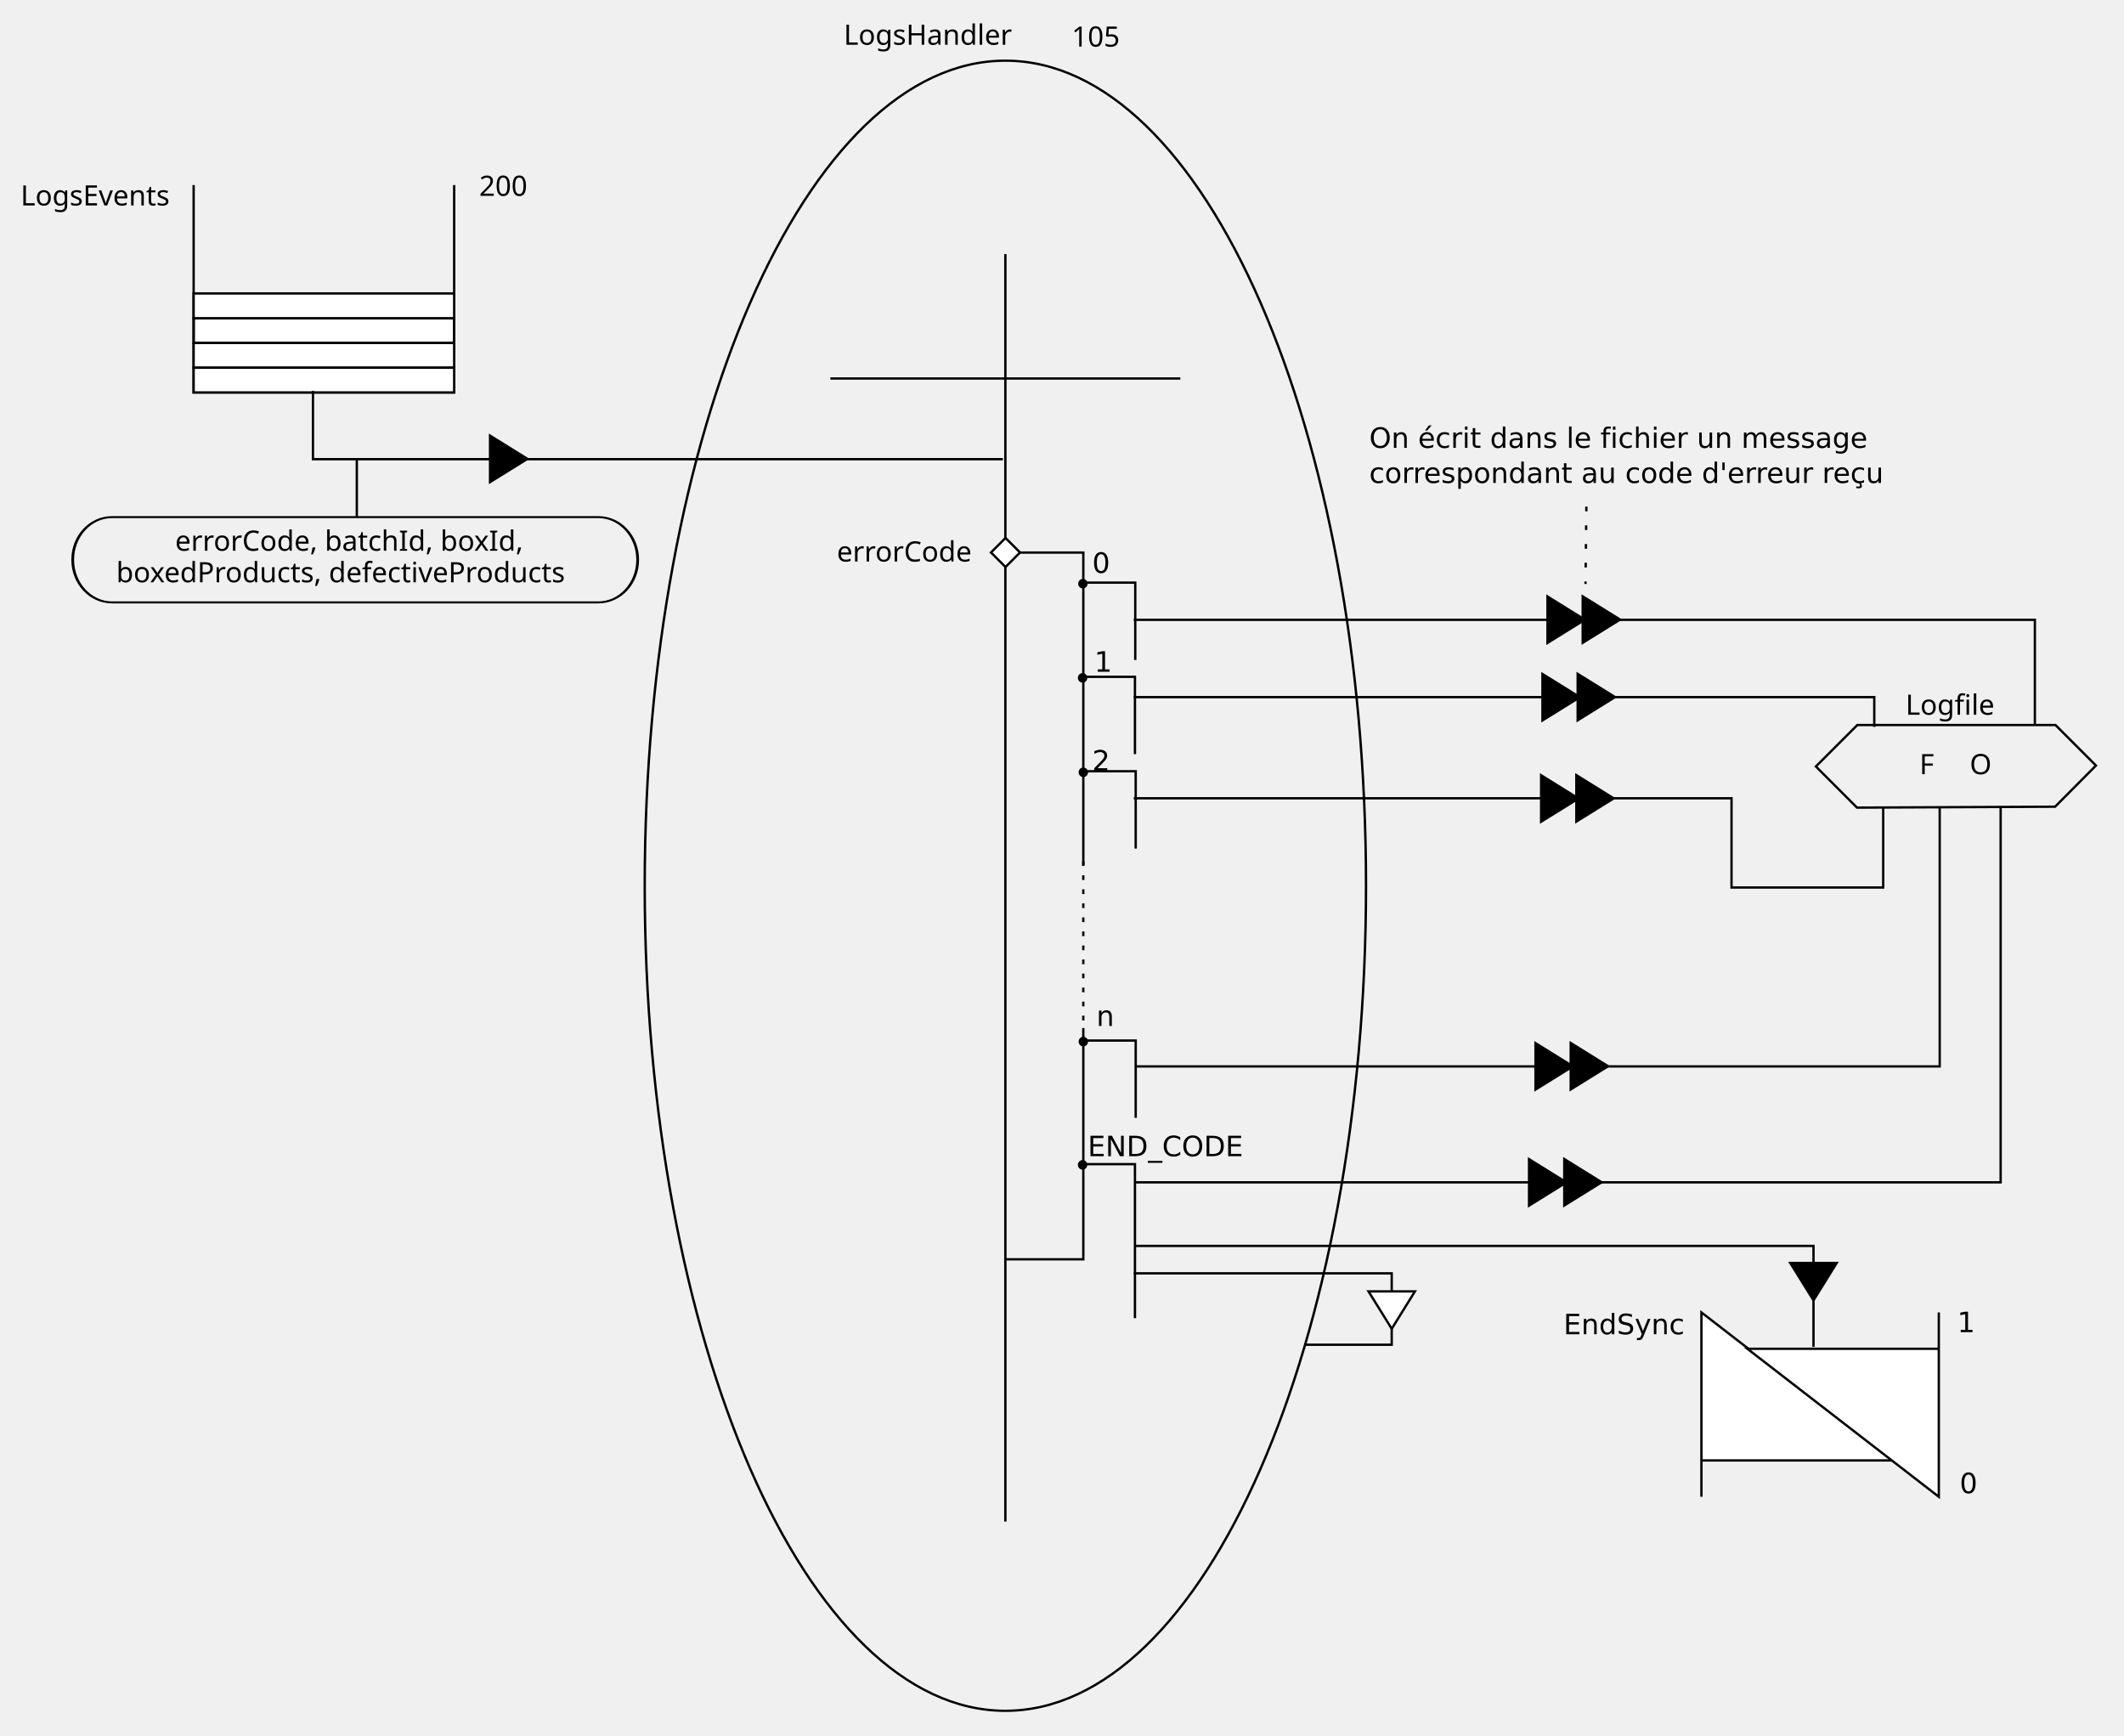
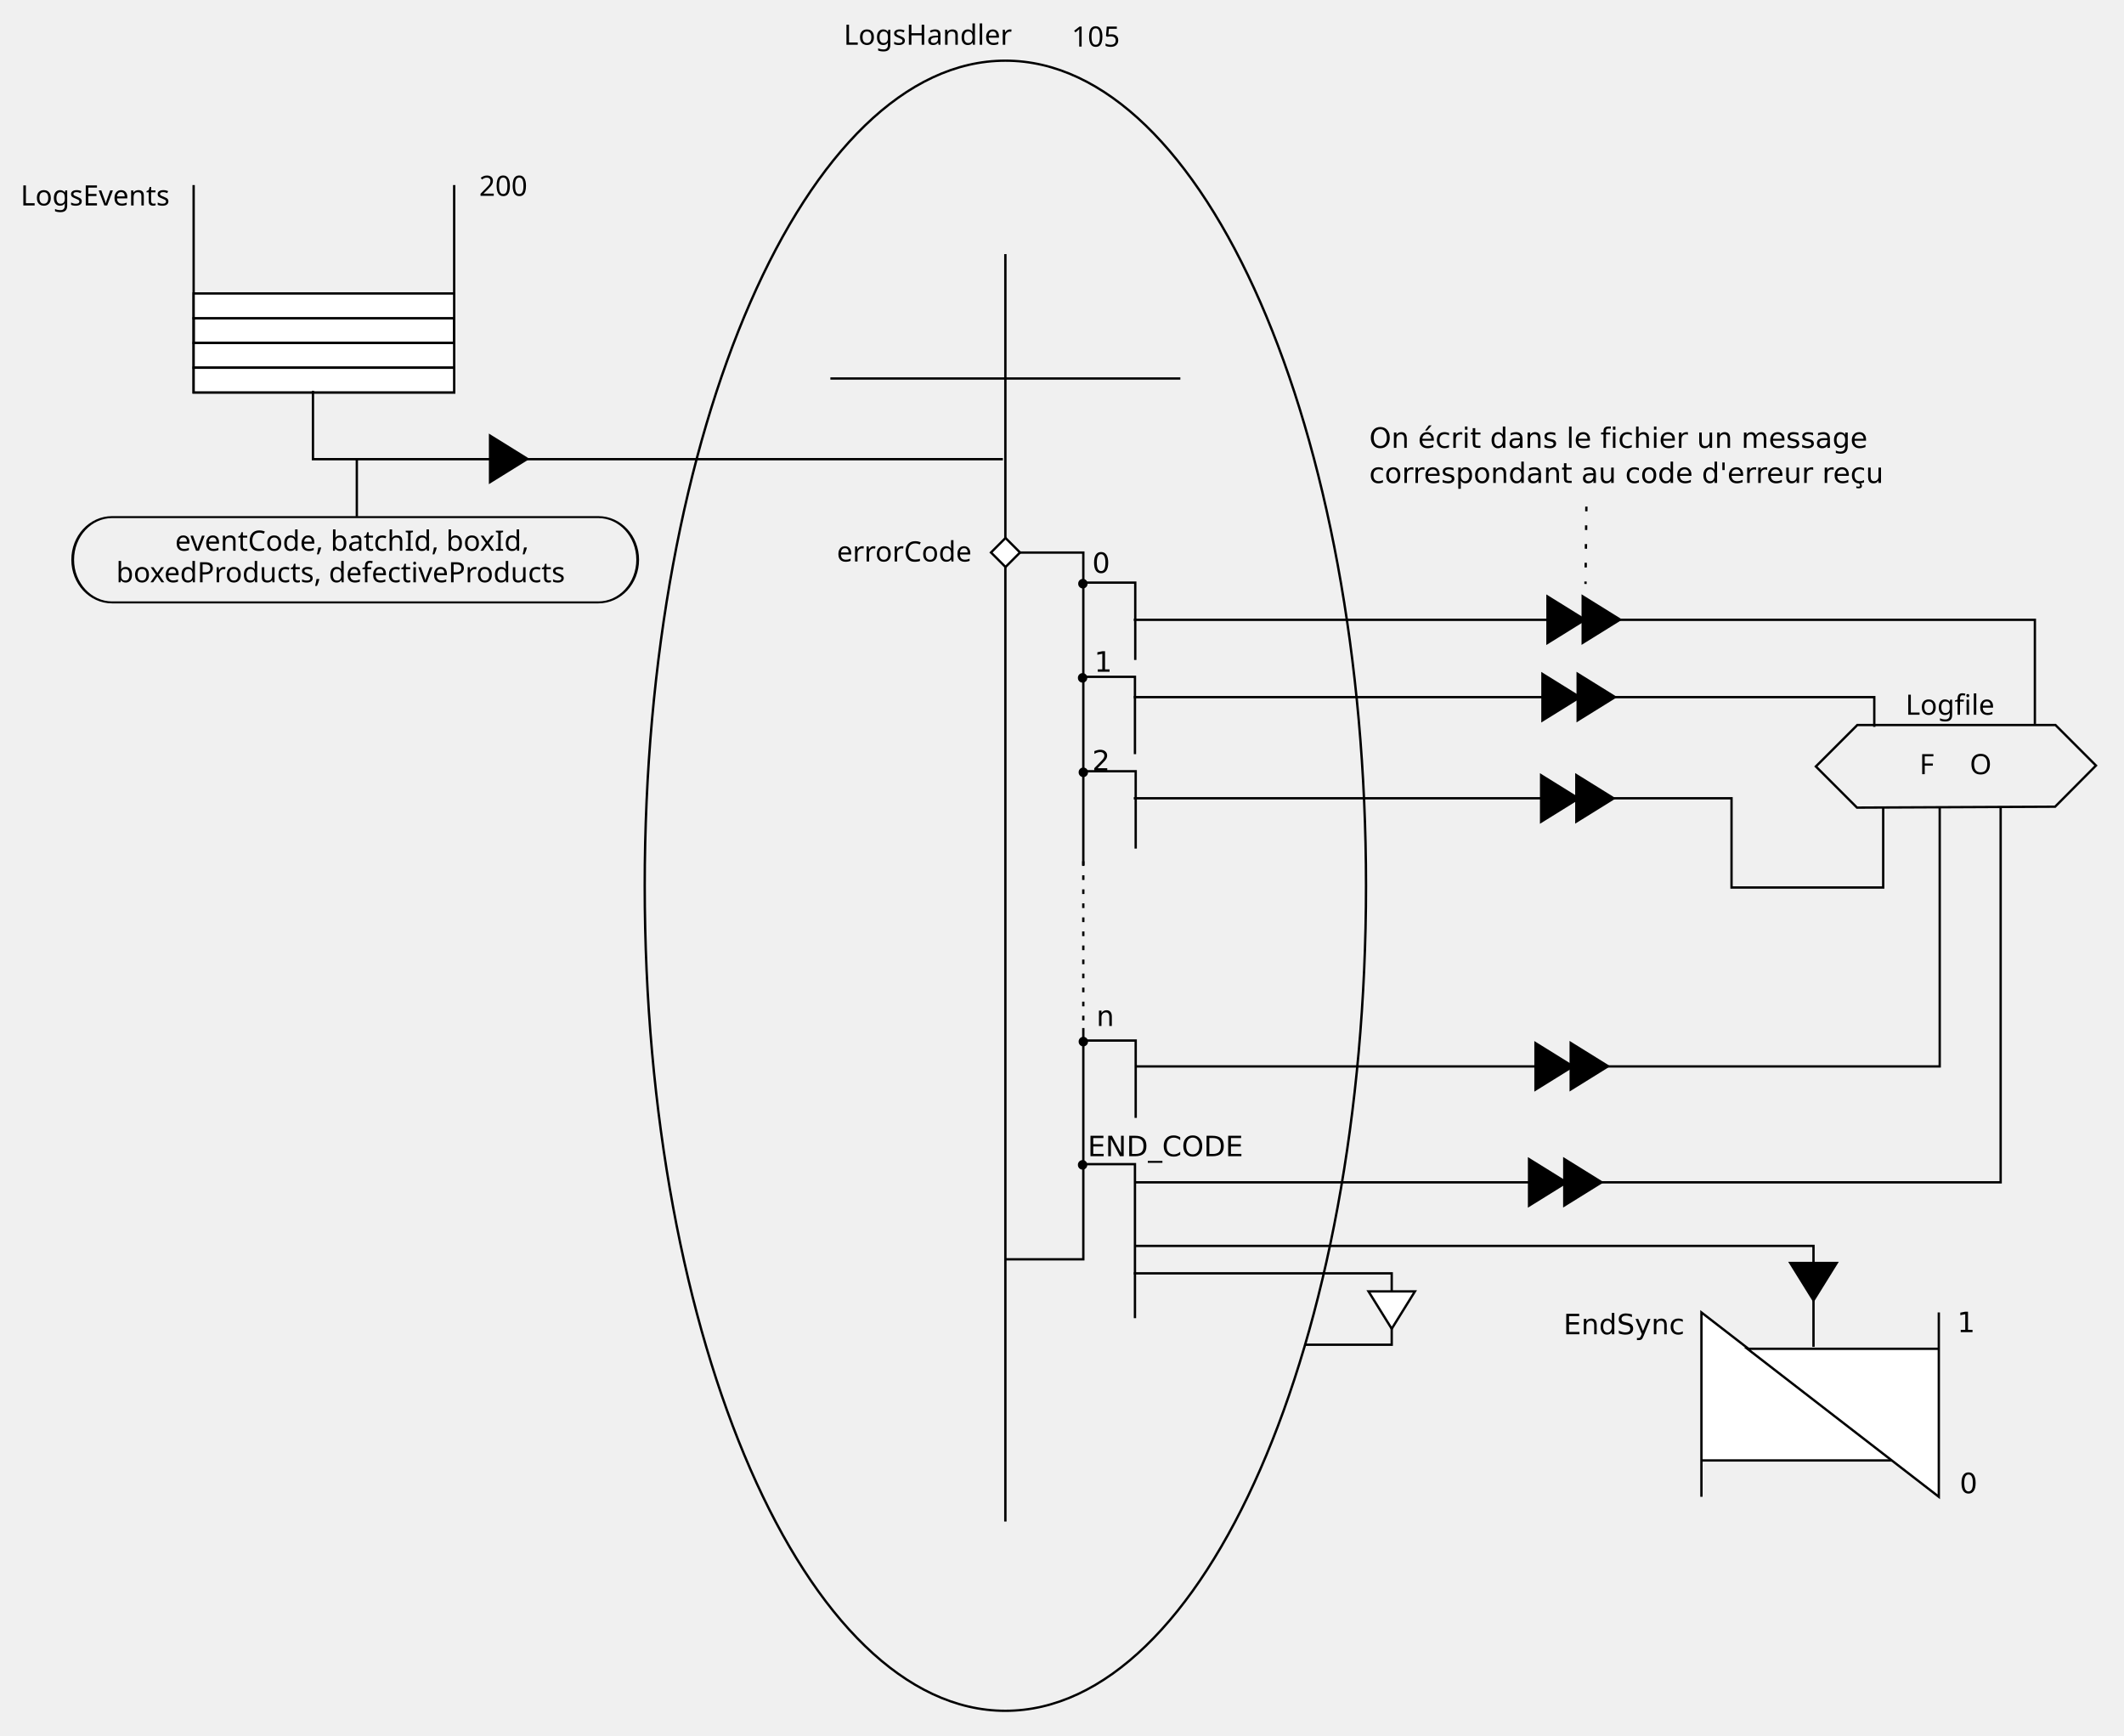
<svg xmlns="http://www.w3.org/2000/svg" version="1.1" id="Layer_1" x="0px" y="0px" width="907.883" height="741.652" viewBox="0 0 907.883 741.652" xml:space="preserve">
  <defs id="defs103">
    <marker orient="auto" refY="0" refX="0" id="Arrow2Lend" style="overflow:visible">
      <path id="path4128" style="font-size:12px;fill-rule:evenodd;stroke-width:0.625;stroke-linejoin:round" d="M 8.719,4.034 -2.207,0.016 8.719,-4.002 c -1.745,2.372 -1.735,5.617 -6e-7,8.035 z" transform="matrix(-1.1,0,0,-1.1,-1.1,0)" />
    </marker>
  </defs>
  <g id="g3850" transform="translate(54.49434,-34.35297)">
    <rect id="rect31" height="10.577" width="111.363" style="fill:#ffffff;stroke:#000000;stroke-width:1" y="170.348" x="28.275" />
    <polyline transform="translate(-5.517628,-8.644441)" id="polyline27" points="145.157,122.088 145.157,210.724 33.793,210.724 33.793,122.088 " style="fill:none;stroke:#000000;stroke-width:1" />
    <rect id="rect29" height="10.577" width="111.363" style="fill:#ffffff;stroke:#000000;stroke-width:1" y="159.771" x="28.275" />
    <rect id="rect33" height="10.577" width="111.363" style="fill:#ffffff;stroke:#000000;stroke-width:1" y="180.925" x="28.275" />
    <rect id="rect35" height="10.577" width="111.363" style="fill:#ffffff;stroke:#000000;stroke-width:1" y="191.502" x="28.275" />
  </g>
  <text style="font-size:12px;font-family:MyriadPro-Regular" id="text39" x="8.822" y="87.801">LogsEvents</text>
  <g id="g2917" transform="matrix(1.824297,0,0,1.758623,-963.5486,-288.8494)">
    <ellipse id="ellipse79" ry="200.504" rx="84.5" cy="379.496" cx="354.5" style="fill:none;stroke:#000000;stroke-width:0.558" d="M 439,379.496 C 439,490.231 401.168,580 354.5,580 307.832,580 270,490.231 270,379.496 c 0,-110.735 37.832,-200.504 84.5,-200.504 46.668,0 84.5,89.769 84.5,200.504 z" transform="translate(409.237,0)" />
    <line id="line81" y2="534" x2="763.737" y1="226" x1="763.737" style="fill:none;stroke:#000000;stroke-width:0.558" />
    <line id="line83" y2="256.228" x2="804.737" y1="256.228" x1="722.737" style="fill:none;stroke:#000000;stroke-width:0.558" />
  </g>
  <text style="font-size:12px;font-family:MyriadPro-Regular" id="text87" x="360.653" y="19.117">LogsHandler</text>
  <polygon style="stroke:#000000;stroke-width:1" points="99.125,423 83.15,413.079 83.15,432.922 " id="polygon91" transform="translate(126.3157,-226.887)" />
  <rect id="rect3454-8" width="8.776" height="8.776" x="466.491" y="-141.334" style="fill:#ffffff;fill-opacity:1;stroke:#000000;stroke-width:1;stroke-opacity:1" transform="matrix(0.7071068,0.7071068,-0.7071068,0.7071068,0,0)" />
  <path style="fill:none;stroke:#000000;stroke-width:1px;stroke-linecap:butt;stroke-linejoin:miter;stroke-opacity:1" d="m 435.936,236.155 27.119,0 0,133.644 m 0,69.56 0,98.835 -33.415,0" id="path2900" />
  <path id="path4411" d="m 462.373,249 22.881,0 0,33.051" style="fill:none;stroke:#000000;stroke-width:1px;stroke-linecap:butt;stroke-linejoin:miter;stroke-opacity:1" />
  <path id="path4411-6" d="m 462.244,289.254 22.881,0 0,33.051" style="fill:none;stroke:#000000;stroke-width:1px;stroke-linecap:butt;stroke-linejoin:miter;stroke-opacity:1" />
  <path transform="translate(67.00362,209.8576)" d="m 397.246,79.846 a 1.51,1.51 0 1 1 -3.019,0 1.51,1.51 0 1 1 3.019,0 z" id="path4026-8" style="fill:#000000;fill-opacity:1;stroke:#000000;stroke-width:1;stroke-miterlimit:4;stroke-opacity:1;stroke-dasharray:none;stroke-dashoffset:0" />
  <path id="path4411-7" d="m 462.562,329.614 22.881,0 0,33.051" style="fill:none;stroke:#000000;stroke-width:1px;stroke-linecap:butt;stroke-linejoin:miter;stroke-opacity:1" />
  <path transform="translate(67.32142,250.2178)" d="m 397.246,79.846 a 1.51,1.51 0 1 1 -3.019,0 1.51,1.51 0 1 1 3.019,0 z" id="path4026-85" style="fill:#000000;fill-opacity:1;stroke:#000000;stroke-width:1;stroke-miterlimit:4;stroke-opacity:1;stroke-dasharray:none;stroke-dashoffset:0" />
  <path id="path4411-9" d="m 462.562,444.703 22.881,0 0,33.051" style="fill:none;stroke:#000000;stroke-width:1px;stroke-linecap:butt;stroke-linejoin:miter;stroke-opacity:1" />
  <path transform="translate(67.32141,365.3068)" d="m 397.246,79.846 a 1.51,1.51 0 1 1 -3.019,0 1.51,1.51 0 1 1 3.019,0 z" id="path4026-83" style="fill:#000000;fill-opacity:1;stroke:#000000;stroke-width:1;stroke-miterlimit:4;stroke-opacity:1;stroke-dasharray:none;stroke-dashoffset:0" />
  <path id="path4411-64" d="m 462.88,497.53 22.246,0 0,65.824" style="fill:none;stroke:#000000;stroke-width:1px;stroke-linecap:butt;stroke-linejoin:miter;stroke-opacity:1" />
  <path transform="translate(67.00362,417.9847)" d="m 397.246,79.846 a 1.51,1.51 0 1 1 -3.019,0 1.51,1.51 0 1 1 3.019,0 z" id="path4026-7" style="fill:#000000;fill-opacity:1;stroke:#000000;stroke-width:1;stroke-miterlimit:4;stroke-opacity:1;stroke-dasharray:none;stroke-dashoffset:0" />
  <path id="path4461" d="m 463.046,368.08 0,69.28" style="fill:none;stroke:#000000;stroke-width:1;stroke-linecap:butt;stroke-linejoin:miter;stroke-miterlimit:4;stroke-opacity:1;stroke-dasharray:2, 4;stroke-dashoffset:0" />
  <path id="path4463" d="m 484.618,264.89 385.17,0 0,44.492" style="fill:none;stroke:#000000;stroke-width:1px;stroke-linecap:butt;stroke-linejoin:miter;stroke-opacity:1" />
  <path id="path4467" d="m 484.618,341.161 255.508,0 0,38.136 64.831,0 0,-34.322" style="fill:none;stroke:#000000;stroke-width:1px;stroke-linecap:butt;stroke-linejoin:miter;stroke-opacity:1" />
  <path id="path4469" d="m 485.517,455.759 343.593,0 0,-110.785" style="fill:none;stroke:#000000;stroke-width:1px;stroke-linecap:butt;stroke-linejoin:miter;stroke-opacity:1" />
  <path id="path4473" d="m 484.618,297.94 316.525,0 0,12.712" style="fill:none;stroke:#000000;stroke-width:1px;stroke-linecap:butt;stroke-linejoin:miter;stroke-opacity:1" />
  <path id="path5265" d="m 484.826,505.296 370.332,0 0,-160.242" style="fill:none;stroke:#000000;stroke-width:1px;stroke-linecap:butt;stroke-linejoin:miter;stroke-opacity:1" />
  <path style="fill:#000000;fill-opacity:1;stroke:#000000;stroke-width:1;stroke-miterlimit:4;stroke-opacity:1;stroke-dasharray:none;stroke-dashoffset:0" id="path4026" d="m 397.246,79.846 a 1.51,1.51 0 1 1 -3.019,0 1.51,1.51 0 1 1 3.019,0 z" transform="translate(67.13238,169.6031)" />
  <g id="g4037" transform="matrix(1.393018,0,0,1,30.37884,125.9598)">
    <path id="path69-0" d="m 161.784,131.492 c 6.67,0 12.077,-8.16 12.077,-18.226 0,-10.066 -5.407,-18.226 -12.077,-18.226 H 12.578 c -6.671,0 -12.078,8.16 -12.078,18.226 0,10.066 5.407,18.226 12.078,18.226 H 161.784 z" style="fill:none;stroke:#000000;stroke-width:0.847" />
    <path style="fill:none;stroke:#000000;stroke-width:1px;stroke-linecap:butt;stroke-linejoin:miter;stroke-opacity:1" d="m 219.597,205.754 0,24.47" id="path3625" transform="matrix(0.7178659,0,0,1,-69.95983,-135.4681)" />
  </g>
-   <text style="font-size:12px;font-family:MyriadPro-Regular" id="text75-8" x="74.854" y="235.366">errorCode, batchId, boxId,</text>
+   <text style="font-size:12px;font-family:MyriadPro-Regular" id="text75-8" x="74.854" y="235.366">eventCode, batchId, boxId,</text>
  <text style="font-size:12px;font-family:MyriadPro-Regular" x="49.686" y="248.849" id="text3623">boxedProducts, defectiveProducts</text>
  <text style="font-size:12px;font-family:MyriadPro-Regular" id="text15-3-7-8" x="357.694" y="239.976">errorCode</text>
  <g id="g3162" transform="translate(-7.966279,62.94933)">
    <text y="267.917" x="828.429" id="text75-8-8" style="font-size:12px;font-family:MyriadPro-Regular">F</text>
    <text y="267.923" x="849.9" id="text75-8-8-0" style="font-size:12px;font-family:MyriadPro-Regular">O</text>
    <path id="path2993" d="m 801.854,246.906 -17.717,17.717 17.581,17.581 84.67,-0.389 17.479,-17.589 -17.32,-17.32 -84.693,0 z" style="fill:none;stroke:#000000;stroke-width:1px;stroke-linecap:butt;stroke-linejoin:miter;stroke-opacity:1" />
    <text y="242.509" x="822.482" id="text39-3-7" style="font-size:12px;font-family:MyriadPro-Regular">Logfile</text>
  </g>
  <text style="font-size:12px;font-family:MyriadPro-Regular" id="text87-5" x="458.068" y="19.909">105</text>
  <g transform="translate(-306.7234,-391.2785)" id="g3575">
    <polygon transform="translate(885.0295,233.1302)" id="polygon91-1" points="83.15,432.922 99.125,423 83.15,413.079 " style="stroke:#000000;stroke-width:1" />
    <polygon transform="translate(900.0855,233.0741)" id="polygon91-7" points="83.15,413.079 83.15,432.922 99.125,423 " style="stroke:#000000;stroke-width:1" />
  </g>
  <text style="font-size:12px;font-family:MyriadPro-Regular" id="text39-6" x="204.815" y="83.694">200</text>
  <path style="fill:none;stroke:#000000;stroke-width:1px;stroke-linecap:butt;stroke-linejoin:miter;stroke-opacity:1" d="m 133.771,167.008 0,29.237 294.915,0" id="path3186" />
  <text xml:space="preserve" style="font-size:12px;font-style:normal;font-weight:normal;line-height:125%;letter-spacing:0px;word-spacing:0px;fill:#000000;fill-opacity:1;stroke:none;font-family:Bitstream Vera Sans" x="585.271" y="191.402" id="text4405">
    <tspan id="tspan4407" x="585.271" y="191.402">On écrit dans le fichier un message</tspan>
    <tspan x="585.271" y="206.402" id="tspan4409">correspondant au code d'erreur reçu</tspan>
  </text>
  <g transform="translate(-308.8752,-358.1622)" id="g3575-8">
    <polygon transform="translate(885.0295,233.1302)" id="polygon91-1-0" points="99.125,423 83.15,413.079 83.15,432.922 " style="stroke:#000000;stroke-width:1" />
    <polygon transform="translate(900.0855,233.0741)" id="polygon91-7-7" points="83.15,432.922 99.125,423 83.15,413.079 " style="stroke:#000000;stroke-width:1" />
  </g>
  <g transform="translate(-309.4451,-314.8762)" id="g3575-86">
    <polygon transform="translate(885.0295,233.1302)" id="polygon91-1-5" points="83.15,432.922 99.125,423 83.15,413.079 " style="stroke:#000000;stroke-width:1" />
    <polygon transform="translate(900.0855,233.0741)" id="polygon91-7-5" points="83.15,413.079 83.15,432.922 99.125,423 " style="stroke:#000000;stroke-width:1" />
  </g>
  <g transform="translate(-311.8485,-200.3993)" id="g3575-7">
    <polygon transform="translate(885.0295,233.1302)" id="polygon91-1-9" points="83.15,432.922 99.125,423 83.15,413.079 " style="stroke:#000000;stroke-width:1" />
    <polygon transform="translate(900.0855,233.0741)" id="polygon91-7-1" points="83.15,413.079 83.15,432.922 99.125,423 " style="stroke:#000000;stroke-width:1" />
  </g>
  <path style="fill:none;stroke:#000000;stroke-width:1;stroke-linecap:butt;stroke-linejoin:miter;stroke-miterlimit:4;stroke-opacity:1;stroke-dasharray:2, 6;stroke-dashoffset:0" d="m 678.082,216.516 -0.374,33.056" id="path4532" />
  <text xml:space="preserve" style="font-size:12px;font-style:normal;font-weight:normal;line-height:125%;letter-spacing:0px;word-spacing:0px;fill:#000000;fill-opacity:1;stroke:none;font-family:Bitstream Vera Sans" x="466.849" y="244.83" id="text4534">
    <tspan id="tspan4536" x="466.849" y="244.83">0</tspan>
  </text>
  <text xml:space="preserve" style="font-size:12px;font-style:normal;font-weight:normal;line-height:125%;letter-spacing:0px;word-spacing:0px;fill:#000000;fill-opacity:1;stroke:none;font-family:Bitstream Vera Sans" x="467.748" y="287.077" id="text4538">
    <tspan id="tspan4540" x="467.748" y="287.077">1</tspan>
  </text>
  <text xml:space="preserve" style="font-size:12px;font-style:normal;font-weight:normal;line-height:125%;letter-spacing:0px;word-spacing:0px;fill:#000000;fill-opacity:1;stroke:none;font-family:Bitstream Vera Sans" x="466.849" y="329.323" id="text4542">
    <tspan id="tspan4544" x="466.849" y="329.323">2</tspan>
  </text>
  <text xml:space="preserve" style="font-size:12px;font-style:normal;font-weight:normal;line-height:125%;letter-spacing:0px;word-spacing:0px;fill:#000000;fill-opacity:1;stroke:none;font-family:Bitstream Vera Sans" x="468.647" y="438.468" id="text4546">
    <tspan id="tspan4548" x="468.647" y="438.468">n</tspan>
  </text>
  <text xml:space="preserve" style="font-size:12px;font-style:normal;font-weight:normal;line-height:125%;letter-spacing:0px;word-spacing:0px;fill:#000000;fill-opacity:1;stroke:none;font-family:Bitstream Vera Sans" x="464.942" y="494.139" id="text4550">
    <tspan id="tspan4552" x="464.942" y="494.139">END_CODE</tspan>
  </text>
  <path style="fill:none;stroke:#000000;stroke-width:1px;stroke-linecap:butt;stroke-linejoin:miter;stroke-opacity:1" d="m 484.618,544.193 110.258,0 0,30.508 -37.364,0" id="path4554" />
  <polygon style="fill:#ffffff;stroke:#000000;stroke-width:1" points="99.125,456.12 83.15,446.199 83.15,466.042 " id="polygon95-2" transform="matrix(0,1,-1,0,1050.997,468.7589)" />
  <g transform="translate(-314.6013,-150.8068)" id="g3575-7-8">
    <polygon transform="translate(885.0295,233.1302)" id="polygon91-1-9-3" points="83.15,432.922 99.125,423 83.15,413.079 " style="stroke:#000000;stroke-width:1" />
    <polygon transform="translate(900.0855,233.0741)" id="polygon91-7-1-9" points="83.15,413.079 83.15,432.922 99.125,423 " style="stroke:#000000;stroke-width:1" />
  </g>
  <g id="g2965-7" transform="translate(612.3832,546.1705)">
    <polyline id="polyline5-6" points="114.878,93.52 114.878,14.731 196.696,77.989 114.878,77.989 " style="fill:#ffffff;stroke:#000000;stroke-width:1" />
    <polyline transform="translate(-7.627119,0)" id="polyline7-8" points="223.969,14.731 223.969,93.52 142.15,30.262 223.969,30.262 " style="fill:#ffffff;stroke:#000000;stroke-width:1" />
  </g>
  <rect x="677.646" y="554.179" style="fill:none" width="97.728" height="20.455" id="rect17-8" />
  <text xml:space="preserve" style="font-size:12px;font-style:normal;font-weight:normal;line-height:125%;letter-spacing:0px;word-spacing:0px;fill:#000000;fill-opacity:1;stroke:none;font-family:Bitstream Vera Sans" x="668.311" y="570.224" id="text4903-4">
    <tspan id="tspan4905-7" x="668.311" y="570.224">EndSync</tspan>
  </text>
  <text xml:space="preserve" style="font-size:12px;font-style:normal;font-weight:normal;line-height:125%;letter-spacing:0px;word-spacing:0px;fill:#000000;fill-opacity:1;stroke:none;font-family:Bitstream Vera Sans" x="836.606" y="569.326" id="text4903-0">
    <tspan id="tspan4905-6" x="836.606" y="569.326">1</tspan>
  </text>
  <text xml:space="preserve" style="font-size:12px;font-style:normal;font-weight:normal;line-height:125%;letter-spacing:0px;word-spacing:0px;fill:#000000;fill-opacity:1;stroke:none;font-family:Bitstream Vera Sans" x="837.62" y="638.154" id="text4903-0-5-7">
    <tspan id="tspan4905-6-6-3" x="837.62" y="638.154">0</tspan>
  </text>
  <path style="fill:none;stroke:#000000;stroke-width:1px;stroke-linecap:butt;stroke-linejoin:miter;stroke-opacity:1" d="m 484.826,532.467 290.333,0 0,43.145" id="path5336" />
  <polygon style="stroke:#000000;stroke-width:1" points="83.15,413.079 83.15,432.922 99.125,423 " id="polygon91-0" transform="matrix(0,1,-1,0,1198.16,456.6098)" />
</svg>
